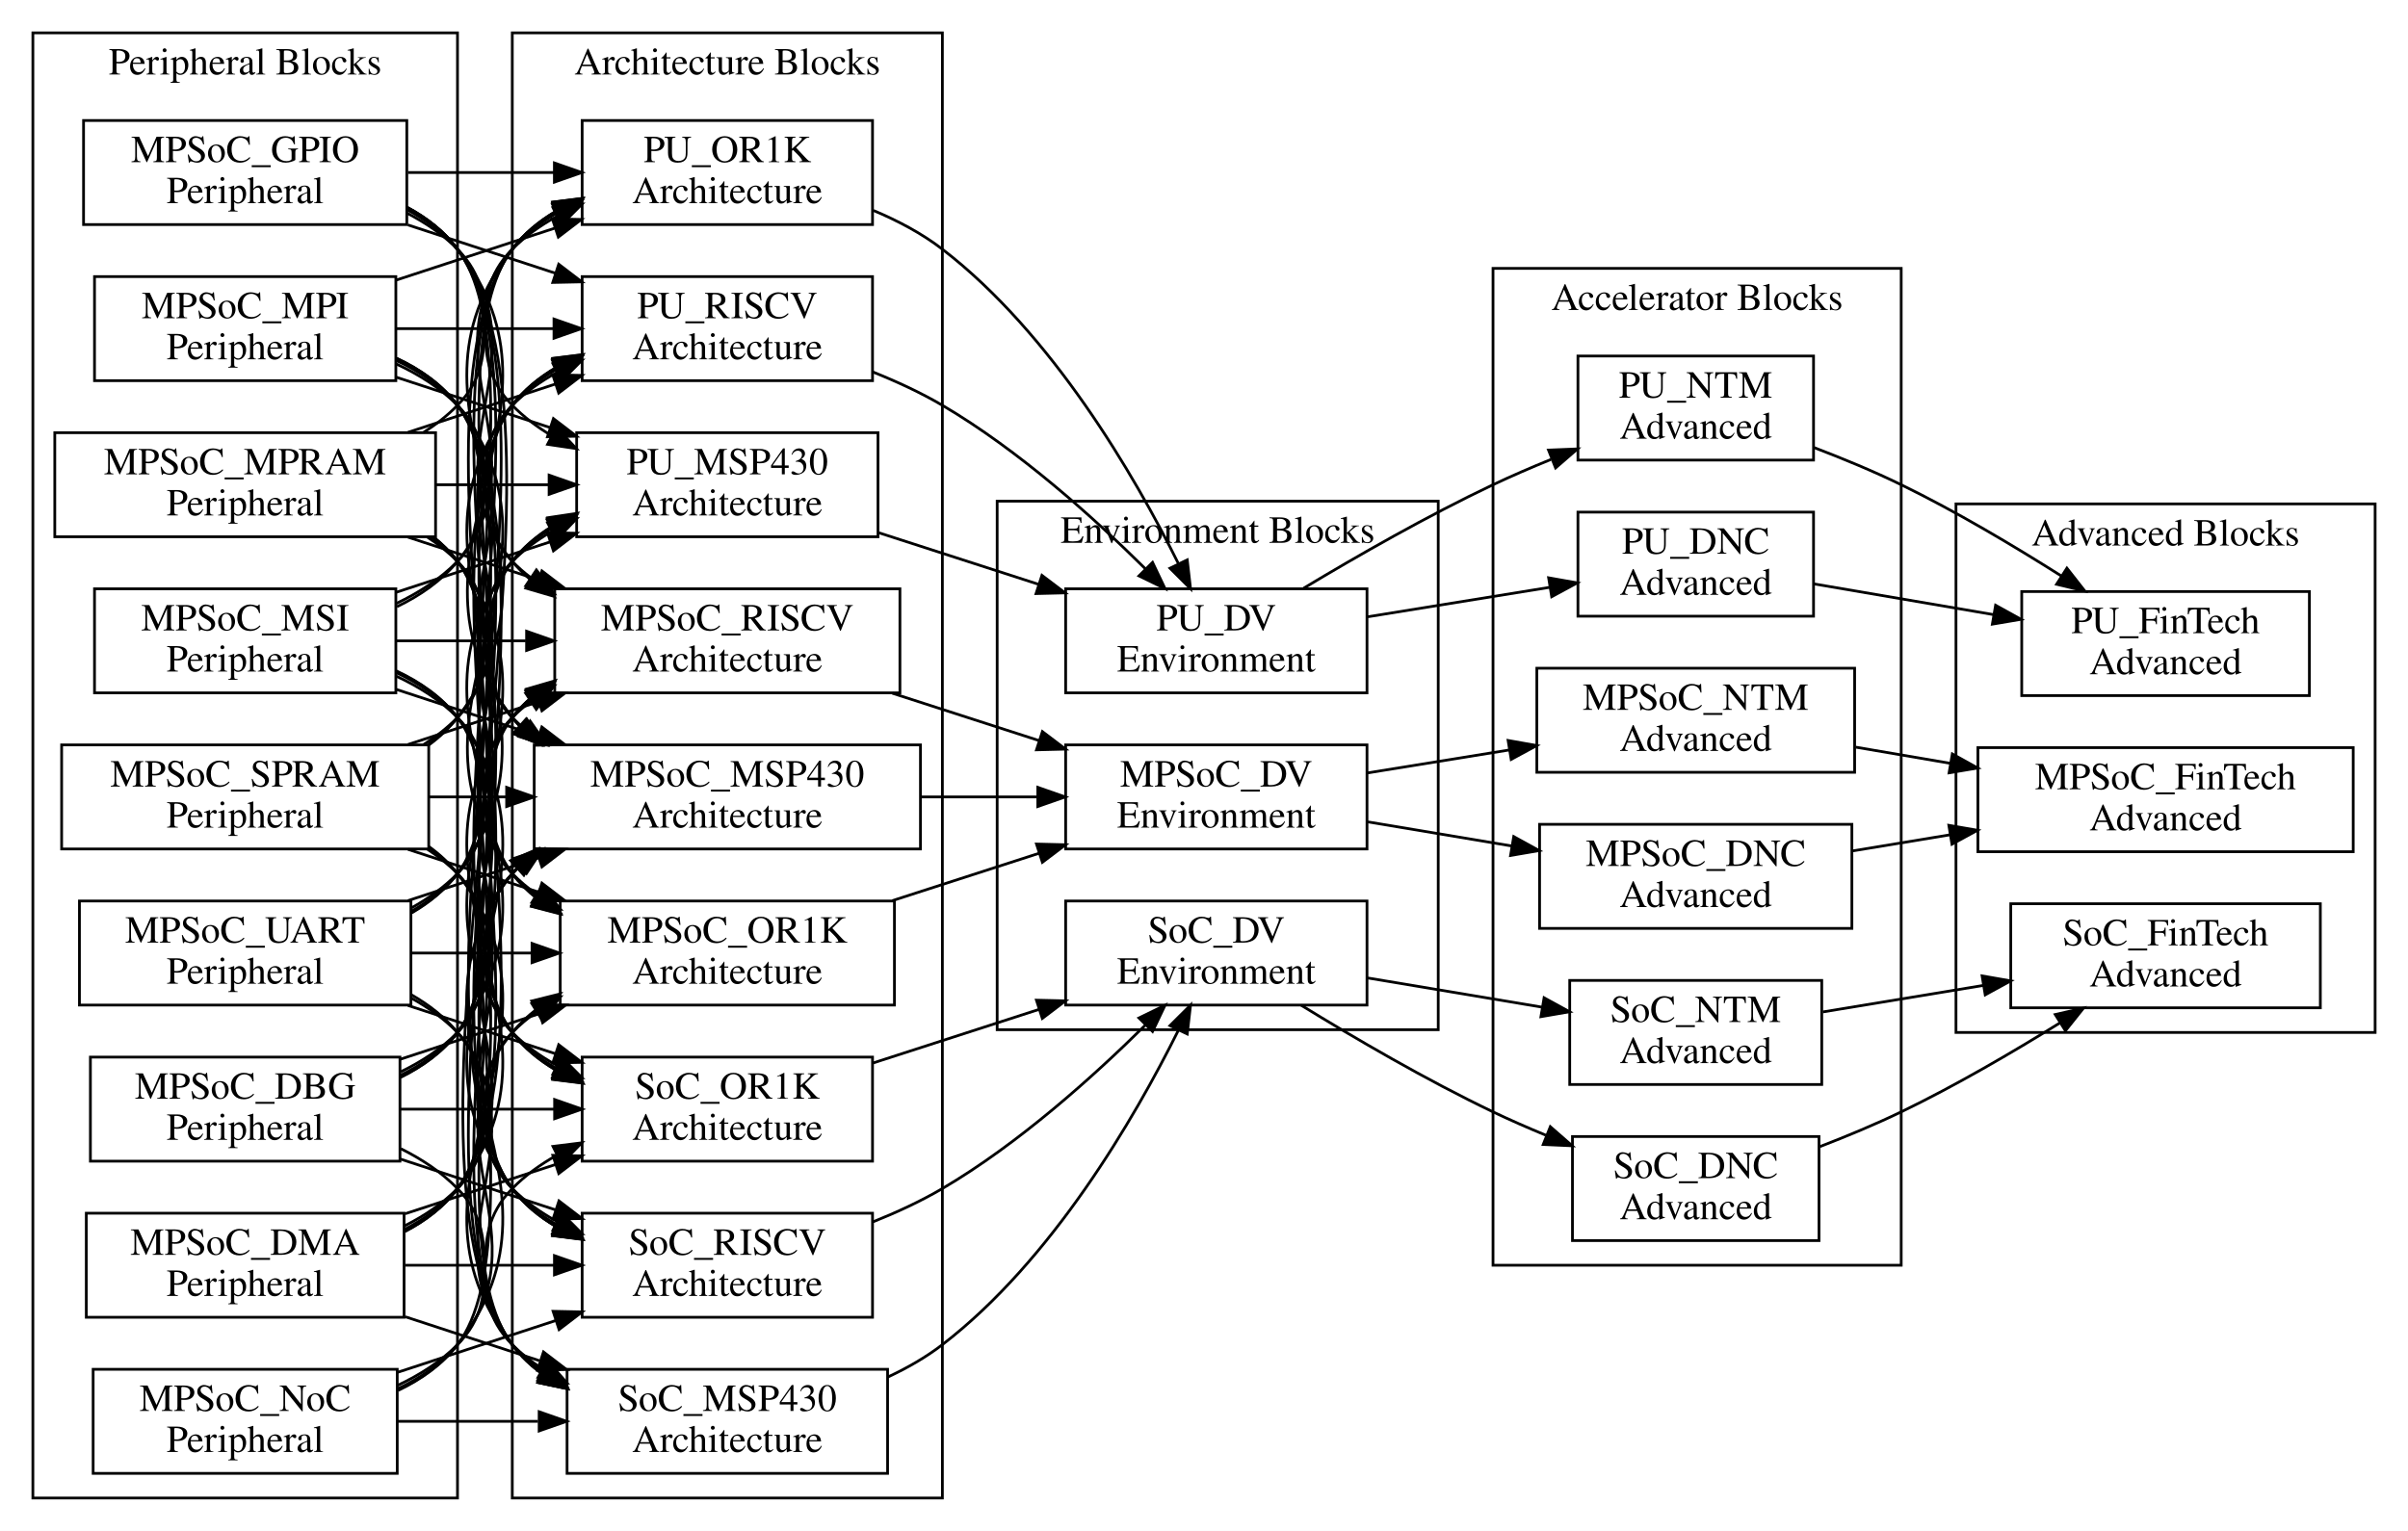
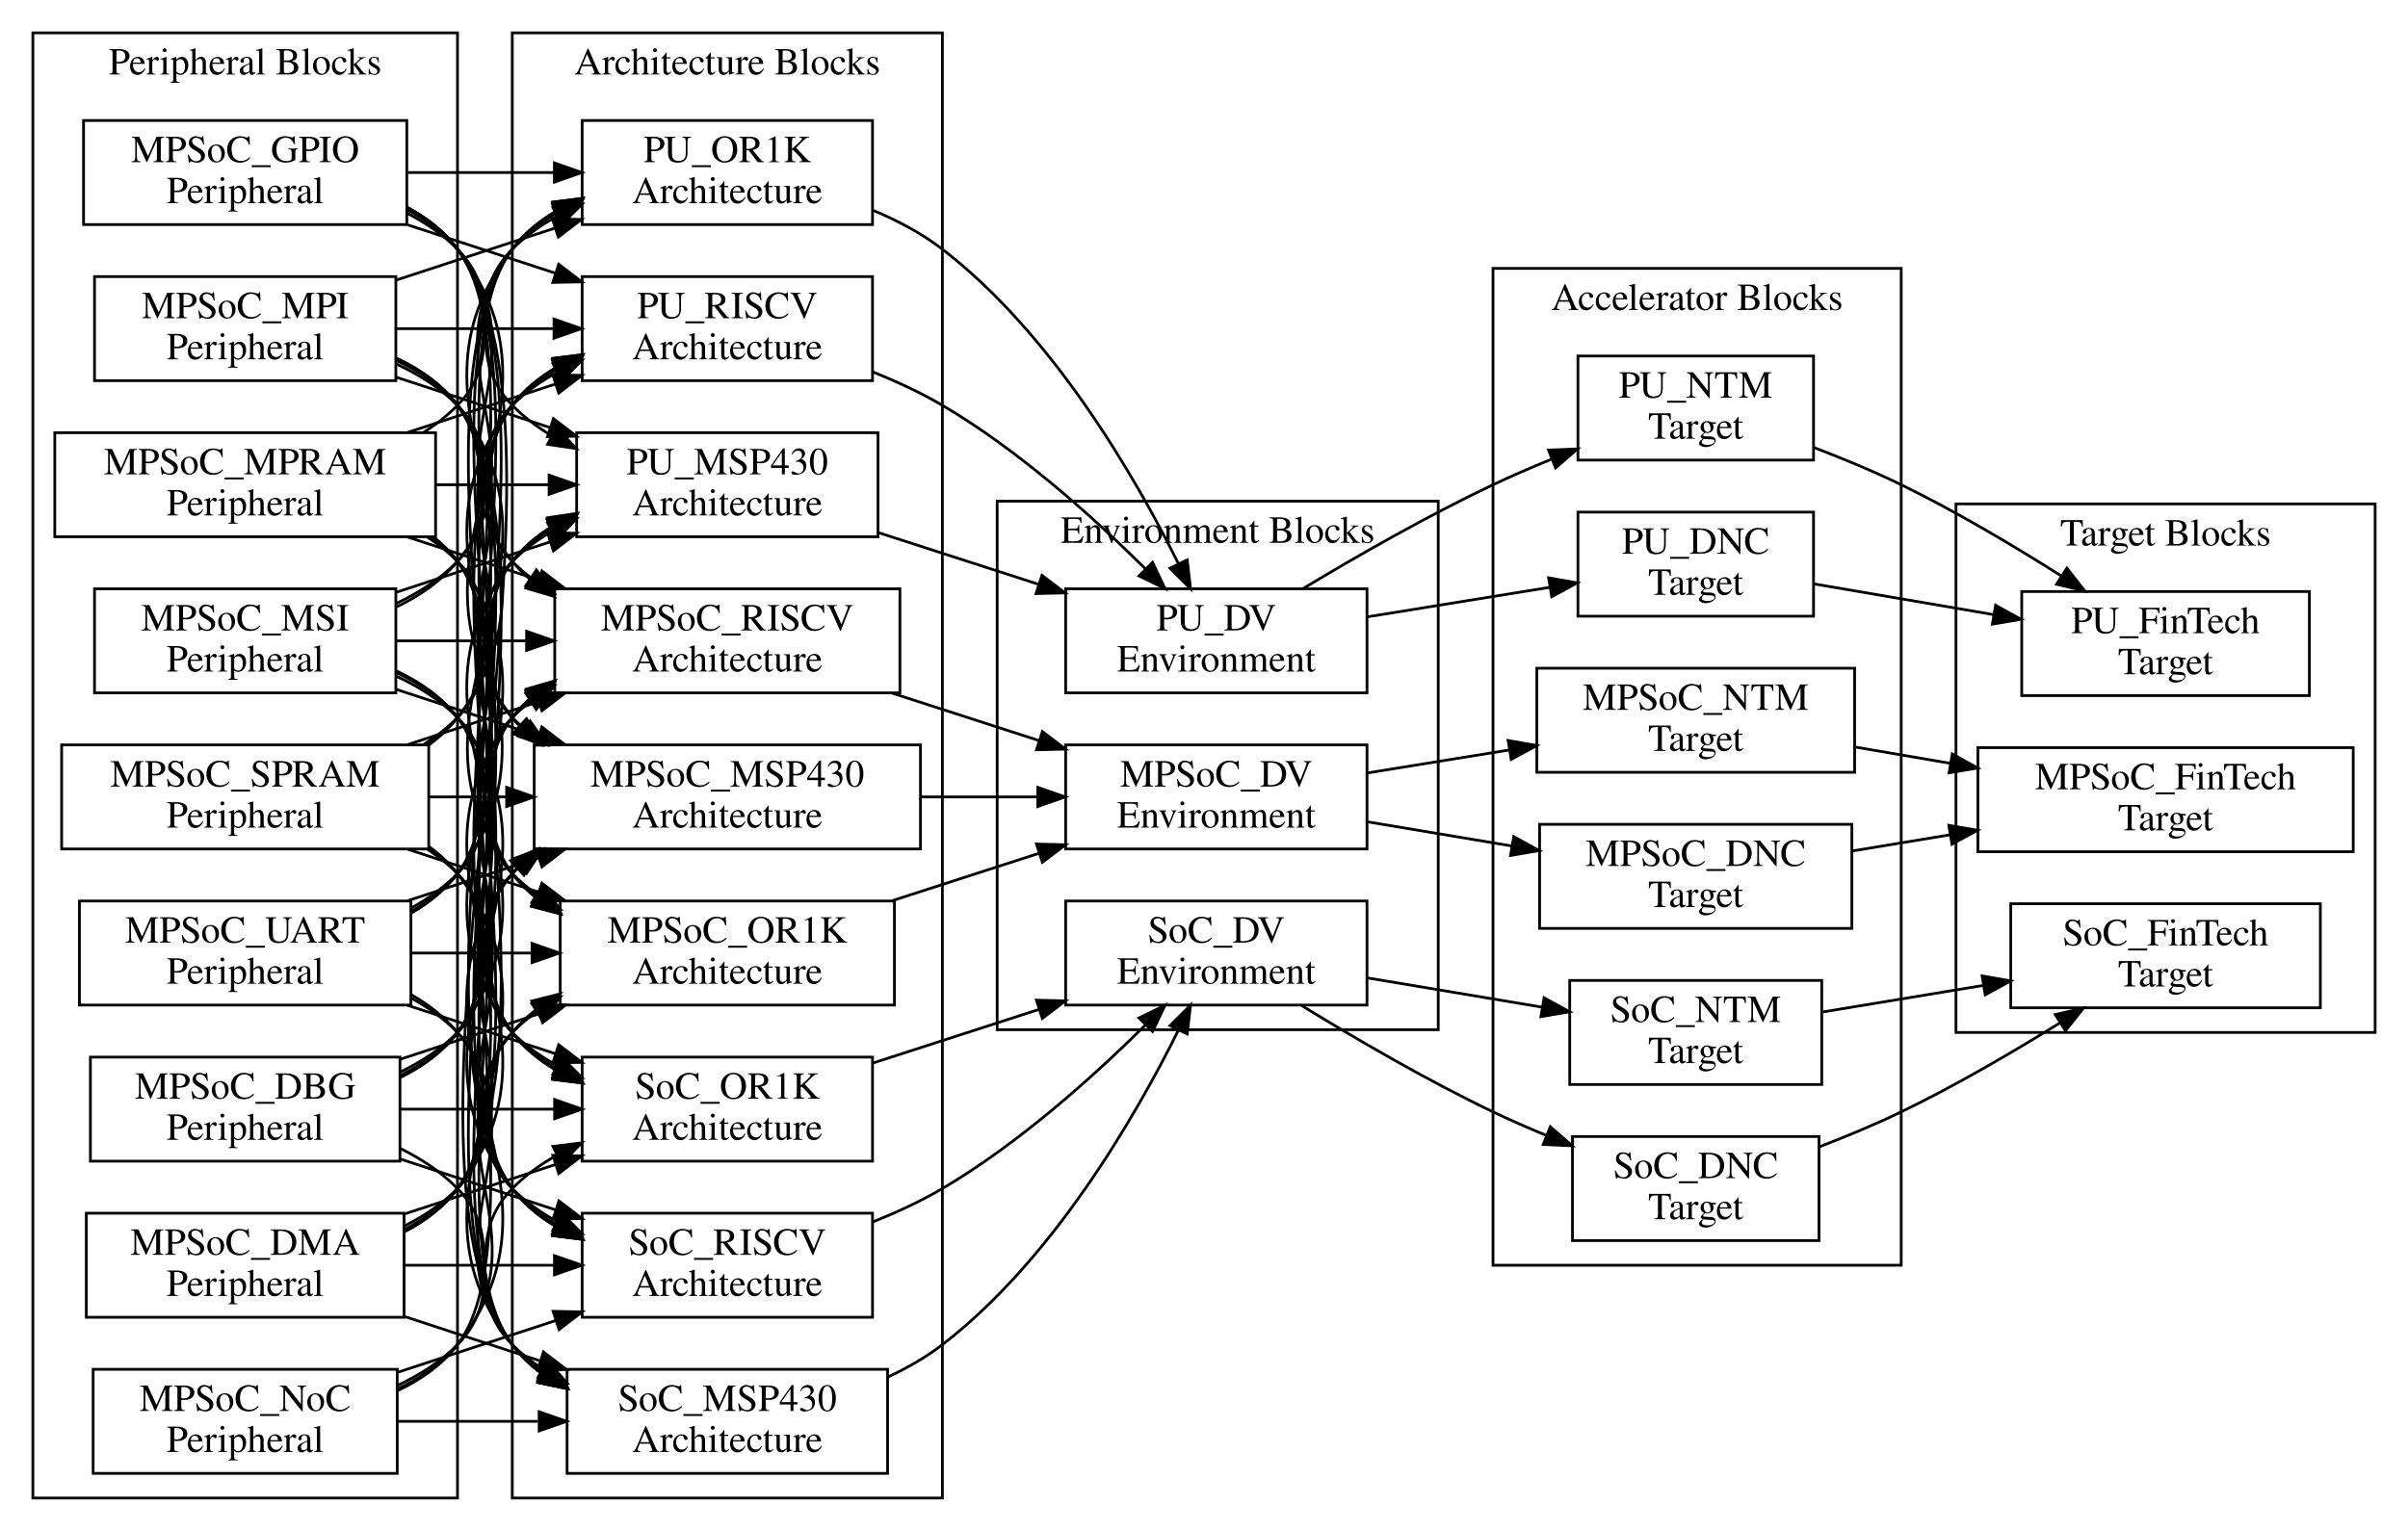
<svg xmlns="http://www.w3.org/2000/svg" width="879pt" height="559pt" viewBox="0.00 0.00 879.00 559.00">
  <g id="graph0" class="graph" transform="scale(1 1) rotate(0) translate(4 555)">
    <polygon fill="white" stroke="transparent" points="-4,4 -4,-555 875,-555 875,4 -4,4" />
    <g id="clust1" class="cluster">
      <polygon fill="none" stroke="black" points="8,-8 8,-543 163,-543 163,-8 8,-8" />
      <text text-anchor="middle" x="85.5" y="-527.8" font-family="Times,serif" font-size="14.00">Peripheral Blocks</text>
    </g>
    <g id="clust2" class="cluster">
      <polygon fill="none" stroke="black" points="183,-8 183,-543 340,-543 340,-8 183,-8" />
      <text text-anchor="middle" x="261.5" y="-527.8" font-family="Times,serif" font-size="14.00">Architecture Blocks</text>
    </g>
    <g id="clust3" class="cluster">
      <polygon fill="none" stroke="black" points="360,-179 360,-372 521,-372 521,-179 360,-179" />
      <text text-anchor="middle" x="440.5" y="-356.8" font-family="Times,serif" font-size="14.00">Environment Blocks</text>
    </g>
    <g id="clust4" class="cluster">
      <polygon fill="none" stroke="black" points="541,-93 541,-457 690,-457 690,-93 541,-93" />
      <text text-anchor="middle" x="615.5" y="-441.8" font-family="Times,serif" font-size="14.00">Accelerator Blocks</text>
    </g>
    <g id="clust5" class="cluster">
      <polygon fill="none" stroke="black" points="710,-178 710,-371 863,-371 863,-178 710,-178" />
-       <text text-anchor="middle" x="786.5" y="-355.8" font-family="Times,serif" font-size="14.00">Advanced Blocks</text>
+       <text text-anchor="middle" x="786.5" y="-355.8" font-family="Times,serif" font-size="14.00">Target Blocks</text>
    </g>
    <g id="node1" class="node">
      <polygon fill="none" stroke="black" points="29,-131 29,-169 142,-169 142,-131 29,-131" />
      <text text-anchor="middle" x="85.5" y="-153.8" font-family="Times,serif" font-size="14.00">MPSoC_DBG </text>
      <text text-anchor="middle" x="85.5" y="-138.8" font-family="Times,serif" font-size="14.00">Peripheral</text>
    </g>
    <g id="node10" class="node">
      <polygon fill="none" stroke="black" points="191,-245 191,-283 332,-283 332,-245 191,-245" />
      <text text-anchor="middle" x="261.5" y="-267.8" font-family="Times,serif" font-size="14.00">MPSoC_MSP430 </text>
      <text text-anchor="middle" x="261.5" y="-252.8" font-family="Times,serif" font-size="14.00">Architecture</text>
    </g>
    <g id="edge1" class="edge">
      <path fill="none" stroke="black" d="M142.3,-163.64C149.94,-167.35 157.16,-172.04 163,-178 182.1,-197.46 163.86,-216.58 183,-236 183.93,-236.95 184.9,-237.86 185.9,-238.74" />
      <polygon fill="black" stroke="black" points="183.99,-241.69 194.07,-244.93 188.21,-236.11 183.99,-241.69" />
    </g>
    <g id="node11" class="node">
      <polygon fill="none" stroke="black" points="200.5,-188 200.5,-226 322.5,-226 322.5,-188 200.5,-188" />
      <text text-anchor="middle" x="261.5" y="-210.8" font-family="Times,serif" font-size="14.00">MPSoC_OR1K </text>
      <text text-anchor="middle" x="261.5" y="-195.8" font-family="Times,serif" font-size="14.00">Architecture</text>
    </g>
    <g id="edge27" class="edge">
      <path fill="none" stroke="black" d="M142.03,-168.19C158.16,-173.48 175.96,-179.31 192.75,-184.81" />
      <polygon fill="black" stroke="black" points="191.91,-188.21 202.5,-188 194.08,-181.56 191.91,-188.21" />
    </g>
    <g id="node12" class="node">
      <polygon fill="none" stroke="black" points="198.5,-302 198.5,-340 324.5,-340 324.5,-302 198.5,-302" />
      <text text-anchor="middle" x="261.5" y="-324.8" font-family="Times,serif" font-size="14.00">MPSoC_RISCV </text>
      <text text-anchor="middle" x="261.5" y="-309.8" font-family="Times,serif" font-size="14.00">Architecture</text>
    </g>
    <g id="edge53" class="edge">
      <path fill="none" stroke="black" d="M142.03,-162.28C149.99,-166.16 157.38,-171.27 163,-178 196.26,-217.81 149.65,-253.26 183,-293 184.98,-295.36 187.18,-297.53 189.55,-299.51" />
      <polygon fill="black" stroke="black" points="187.96,-302.67 198.15,-305.56 191.99,-296.95 187.96,-302.67" />
    </g>
    <g id="node13" class="node">
      <polygon fill="none" stroke="black" points="203,-17 203,-55 320,-55 320,-17 203,-17" />
      <text text-anchor="middle" x="261.5" y="-39.8" font-family="Times,serif" font-size="14.00">SoC_MSP430 </text>
      <text text-anchor="middle" x="261.5" y="-24.8" font-family="Times,serif" font-size="14.00">Architecture</text>
    </g>
    <g id="edge10" class="edge">
      <path fill="none" stroke="black" d="M142.29,-135.57C149.93,-131.77 157.15,-127 163,-121 181.75,-101.78 164.1,-83.07 183,-64 186.26,-60.71 189.93,-57.8 193.87,-55.24" />
      <polygon fill="black" stroke="black" points="195.86,-58.13 202.83,-50.15 192.4,-52.04 195.86,-58.13" />
    </g>
    <g id="node14" class="node">
      <polygon fill="none" stroke="black" points="208.5,-131 208.5,-169 314.5,-169 314.5,-131 208.5,-131" />
      <text text-anchor="middle" x="261.5" y="-153.8" font-family="Times,serif" font-size="14.00">SoC_OR1K </text>
      <text text-anchor="middle" x="261.5" y="-138.8" font-family="Times,serif" font-size="14.00">Architecture</text>
    </g>
    <g id="edge36" class="edge">
      <path fill="none" stroke="black" d="M142.03,-150C159.99,-150 180.02,-150 198.42,-150" />
      <polygon fill="black" stroke="black" points="198.45,-153.5 208.45,-150 198.45,-146.5 198.45,-153.5" />
    </g>
    <g id="node15" class="node">
      <polygon fill="none" stroke="black" points="208.5,-74 208.5,-112 314.5,-112 314.5,-74 208.5,-74" />
      <text text-anchor="middle" x="261.5" y="-96.8" font-family="Times,serif" font-size="14.00">SoC_RISCV </text>
      <text text-anchor="middle" x="261.5" y="-81.8" font-family="Times,serif" font-size="14.00">Architecture</text>
    </g>
    <g id="edge62" class="edge">
      <path fill="none" stroke="black" d="M142.03,-131.81C160.16,-125.87 180.39,-119.24 198.93,-113.17" />
      <polygon fill="black" stroke="black" points="200.04,-116.49 208.45,-110.05 197.86,-109.84 200.04,-116.49" />
    </g>
    <g id="node16" class="node">
      <polygon fill="none" stroke="black" points="206.5,-359 206.5,-397 316.5,-397 316.5,-359 206.5,-359" />
      <text text-anchor="middle" x="261.5" y="-381.8" font-family="Times,serif" font-size="14.00">PU_MSP430 </text>
      <text text-anchor="middle" x="261.5" y="-366.8" font-family="Times,serif" font-size="14.00">Architecture</text>
    </g>
    <g id="edge19" class="edge">
      <path fill="none" stroke="black" d="M142.36,-162.01C150.28,-165.92 157.57,-171.12 163,-178 210.66,-238.43 135.21,-289.67 183,-350 186.96,-355 191.9,-359.11 197.35,-362.49" />
      <polygon fill="black" stroke="black" points="195.8,-365.63 206.27,-367.21 199.07,-359.44 195.8,-365.63" />
    </g>
    <g id="node17" class="node">
      <polygon fill="none" stroke="black" points="208.5,-473 208.5,-511 314.5,-511 314.5,-473 208.5,-473" />
      <text text-anchor="middle" x="261.5" y="-495.8" font-family="Times,serif" font-size="14.00">PU_OR1K </text>
      <text text-anchor="middle" x="261.5" y="-480.8" font-family="Times,serif" font-size="14.00">Architecture</text>
    </g>
    <g id="edge45" class="edge">
      <path fill="none" stroke="black" d="M142.25,-161.61C150.29,-165.57 157.64,-170.88 163,-178 201.3,-228.92 144.6,-413.16 183,-464 187.29,-469.68 192.83,-474.2 198.99,-477.81" />
      <polygon fill="black" stroke="black" points="197.85,-481.16 208.36,-482.47 200.96,-474.89 197.85,-481.16" />
    </g>
    <g id="node18" class="node">
      <polygon fill="none" stroke="black" points="208.5,-416 208.5,-454 314.5,-454 314.5,-416 208.5,-416" />
      <text text-anchor="middle" x="261.5" y="-438.8" font-family="Times,serif" font-size="14.00">PU_RISCV </text>
      <text text-anchor="middle" x="261.5" y="-423.8" font-family="Times,serif" font-size="14.00">Architecture</text>
    </g>
    <g id="edge71" class="edge">
      <path fill="none" stroke="black" d="M142.14,-161.69C150.2,-165.64 157.58,-170.93 163,-178 194.06,-218.56 151.86,-366.51 183,-407 187.34,-412.64 192.91,-417.14 199.08,-420.74" />
      <polygon fill="black" stroke="black" points="197.95,-424.09 208.47,-425.39 201.06,-417.82 197.95,-424.09" />
    </g>
    <g id="node2" class="node">
      <polygon fill="none" stroke="black" points="27.5,-74 27.5,-112 143.5,-112 143.5,-74 27.5,-74" />
      <text text-anchor="middle" x="85.5" y="-96.8" font-family="Times,serif" font-size="14.00">MPSoC_DMA </text>
      <text text-anchor="middle" x="85.5" y="-81.8" font-family="Times,serif" font-size="14.00">Peripheral</text>
    </g>
    <g id="edge2" class="edge">
      <path fill="none" stroke="black" d="M143.56,-106.04C150.94,-109.83 157.74,-114.71 163,-121 196.26,-160.81 149.65,-196.26 183,-236 183.6,-236.72 184.23,-237.42 184.87,-238.1" />
      <polygon fill="black" stroke="black" points="182.58,-240.75 192.39,-244.75 187.22,-235.51 182.58,-240.75" />
    </g>
    <g id="edge28" class="edge">
      <path fill="none" stroke="black" d="M143.82,-107.44C150.89,-111.01 157.54,-115.46 163,-121 181.86,-140.11 164.21,-158.82 183,-178 185.67,-180.73 188.62,-183.2 191.76,-185.44" />
      <polygon fill="black" stroke="black" points="190.14,-188.55 200.48,-190.85 193.83,-182.6 190.14,-188.55" />
    </g>
    <g id="edge54" class="edge">
      <path fill="none" stroke="black" d="M143.5,-105.58C150.98,-109.43 157.83,-114.45 163,-121 210.66,-181.43 135.21,-232.67 183,-293 185.09,-295.64 187.44,-298.02 190,-300.19" />
      <polygon fill="black" stroke="black" points="188.05,-303.09 198.23,-306.02 192.1,-297.38 188.05,-303.09" />
    </g>
    <g id="edge11" class="edge">
      <path fill="none" stroke="black" d="M143.96,-74.18C159.61,-69.05 176.72,-63.45 192.88,-58.15" />
      <polygon fill="black" stroke="black" points="194.39,-61.34 202.81,-54.9 192.21,-54.69 194.39,-61.34" />
    </g>
    <g id="edge37" class="edge">
      <path fill="none" stroke="black" d="M143.96,-111.82C161.5,-117.57 180.85,-123.91 198.67,-129.75" />
      <polygon fill="black" stroke="black" points="197.8,-133.14 208.39,-132.93 199.97,-126.49 197.8,-133.14" />
    </g>
    <g id="edge63" class="edge">
      <path fill="none" stroke="black" d="M143.96,-93C161.33,-93 180.5,-93 198.17,-93" />
      <polygon fill="black" stroke="black" points="198.39,-96.5 208.39,-93 198.39,-89.5 198.39,-96.5" />
    </g>
    <g id="edge20" class="edge">
      <path fill="none" stroke="black" d="M143.67,-105.45C151.13,-109.32 157.93,-114.38 163,-121 194.06,-161.56 151.86,-309.51 183,-350 186.95,-355.13 191.93,-359.33 197.44,-362.76" />
      <polygon fill="black" stroke="black" points="196.01,-365.96 206.49,-367.53 199.28,-359.77 196.01,-365.96" />
    </g>
    <g id="edge46" class="edge">
      <path fill="none" stroke="black" d="M143.84,-105.33C151.28,-109.2 158.02,-114.3 163,-121 208.54,-182.28 137.33,-402.81 183,-464 187.25,-469.7 192.78,-474.24 198.92,-477.86" />
      <polygon fill="black" stroke="black" points="197.77,-481.2 208.28,-482.53 200.9,-474.94 197.77,-481.2" />
    </g>
    <g id="edge72" class="edge">
      <path fill="none" stroke="black" d="M143.77,-105.38C151.22,-109.25 157.98,-114.33 163,-121 201.3,-171.92 144.6,-356.16 183,-407 187.29,-412.68 192.83,-417.2 198.99,-420.81" />
      <polygon fill="black" stroke="black" points="197.85,-424.16 208.36,-425.47 200.96,-417.89 197.85,-424.16" />
    </g>
    <g id="node3" class="node">
      <polygon fill="none" stroke="black" points="26.5,-473 26.5,-511 144.5,-511 144.5,-473 26.5,-473" />
      <text text-anchor="middle" x="85.5" y="-495.8" font-family="Times,serif" font-size="14.00">MPSoC_GPIO </text>
      <text text-anchor="middle" x="85.5" y="-480.8" font-family="Times,serif" font-size="14.00">Peripheral</text>
    </g>
    <g id="edge3" class="edge">
      <path fill="none" stroke="black" d="M144.63,-478.82C151.67,-475.05 158.09,-470.22 163,-464 210.41,-403.94 135.81,-353.23 183,-293 183.82,-291.95 184.69,-290.94 185.59,-289.96" />
      <polygon fill="black" stroke="black" points="188.06,-292.45 193.19,-283.18 183.4,-287.23 188.06,-292.45" />
    </g>
    <g id="edge29" class="edge">
      <path fill="none" stroke="black" d="M144.8,-478.95C151.81,-475.16 158.18,-470.29 163,-464 193.93,-423.62 152.21,-276.49 183,-236 185.59,-232.59 188.63,-229.58 191.98,-226.93" />
      <polygon fill="black" stroke="black" points="193.93,-229.83 200.28,-221.35 190.03,-224.02 193.93,-229.83" />
    </g>
    <g id="edge55" class="edge">
      <path fill="none" stroke="black" d="M144.69,-478.35C151.63,-474.66 158.01,-469.97 163,-464 196.01,-424.55 150.13,-389.57 183,-350 184.98,-347.62 187.18,-345.43 189.54,-343.42" />
      <polygon fill="black" stroke="black" points="192.04,-345.93 198.13,-337.27 187.96,-340.24 192.04,-345.93" />
    </g>
    <g id="edge12" class="edge">
      <path fill="none" stroke="black" d="M144.64,-479.31C151.77,-475.48 158.22,-470.49 163,-464 215.79,-392.35 130.06,-135.54 183,-64 186.11,-59.8 189.91,-56.22 194.15,-53.18" />
      <polygon fill="black" stroke="black" points="196.01,-56.14 202.75,-47.97 192.39,-50.16 196.01,-56.14" />
    </g>
    <g id="edge38" class="edge">
      <path fill="none" stroke="black" d="M144.53,-479.23C151.67,-475.4 158.15,-470.44 163,-464 201.3,-413.08 144.6,-228.84 183,-178 187.29,-172.32 192.83,-167.8 198.99,-164.19" />
      <polygon fill="black" stroke="black" points="200.96,-167.11 208.36,-159.53 197.85,-160.84 200.96,-167.11" />
    </g>
    <g id="edge64" class="edge">
      <path fill="none" stroke="black" d="M144.59,-479.28C151.73,-475.45 158.19,-470.47 163,-464 208.54,-402.72 137.33,-182.19 183,-121 187.25,-115.3 192.78,-110.76 198.92,-107.14" />
      <polygon fill="black" stroke="black" points="200.9,-110.06 208.28,-102.47 197.77,-103.8 200.9,-110.06" />
    </g>
    <g id="edge21" class="edge">
      <path fill="none" stroke="black" d="M144.59,-477.17C151.37,-473.66 157.74,-469.34 163,-464 181.86,-444.89 164.21,-426.18 183,-407 187.19,-402.73 192.06,-399.08 197.29,-395.96" />
      <polygon fill="black" stroke="black" points="199.13,-398.94 206.36,-391.2 195.88,-392.75 199.13,-398.94" />
    </g>
    <g id="edge47" class="edge">
      <path fill="none" stroke="black" d="M144.92,-492C162.09,-492 180.93,-492 198.32,-492" />
      <polygon fill="black" stroke="black" points="198.37,-495.5 208.37,-492 198.37,-488.5 198.37,-495.5" />
    </g>
    <g id="edge73" class="edge">
      <path fill="none" stroke="black" d="M144.92,-472.86C162.25,-467.19 181.28,-460.95 198.81,-455.21" />
      <polygon fill="black" stroke="black" points="199.95,-458.52 208.37,-452.08 197.78,-451.86 199.95,-458.52" />
    </g>
    <g id="node4" class="node">
      <polygon fill="none" stroke="black" points="30.5,-416 30.5,-454 140.5,-454 140.5,-416 30.5,-416" />
      <text text-anchor="middle" x="85.5" y="-438.8" font-family="Times,serif" font-size="14.00">MPSoC_MPI </text>
      <text text-anchor="middle" x="85.5" y="-423.8" font-family="Times,serif" font-size="14.00">Peripheral</text>
    </g>
    <g id="edge4" class="edge">
      <path fill="none" stroke="black" d="M140.86,-423.27C149.26,-419.33 157.1,-414.05 163,-407 196.01,-367.55 150.13,-332.57 183,-293 183.98,-291.83 185,-290.7 186.08,-289.62" />
      <polygon fill="black" stroke="black" points="188.39,-292.25 193.78,-283.13 183.88,-286.89 188.39,-292.25" />
    </g>
    <g id="edge30" class="edge">
      <path fill="none" stroke="black" d="M140.81,-423.73C149.33,-419.74 157.22,-414.33 163,-407 210.41,-346.94 135.81,-296.23 183,-236 185.64,-232.63 188.72,-229.65 192.09,-227.02" />
      <polygon fill="black" stroke="black" points="194.05,-229.92 200.45,-221.48 190.18,-224.09 194.05,-229.92" />
    </g>
    <g id="edge56" class="edge">
      <path fill="none" stroke="black" d="M140.71,-422.07C148.93,-418.26 156.74,-413.34 163,-407 181.86,-387.89 164.21,-369.18 183,-350 185.07,-347.88 187.32,-345.92 189.69,-344.1" />
      <polygon fill="black" stroke="black" points="191.8,-346.89 198.18,-338.43 187.92,-341.07 191.8,-346.89" />
    </g>
    <g id="edge13" class="edge">
      <path fill="none" stroke="black" d="M140.78,-424.19C149.41,-420.15 157.35,-414.61 163,-407 208.54,-345.72 137.33,-125.19 183,-64 186.13,-59.81 189.94,-56.24 194.19,-53.21" />
      <polygon fill="black" stroke="black" points="196.05,-56.17 202.8,-48.01 192.43,-50.18 196.05,-56.17" />
    </g>
    <g id="edge39" class="edge">
      <path fill="none" stroke="black" d="M140.6,-424.05C149.25,-420.03 157.24,-414.52 163,-407 194.06,-366.44 151.86,-218.49 183,-178 187.34,-172.36 192.91,-167.86 199.08,-164.26" />
      <polygon fill="black" stroke="black" points="201.06,-167.18 208.47,-159.61 197.95,-160.91 201.06,-167.18" />
    </g>
    <g id="edge65" class="edge">
      <path fill="none" stroke="black" d="M140.71,-424.13C149.35,-420.1 157.3,-414.57 163,-407 201.3,-356.08 144.6,-171.84 183,-121 187.29,-115.32 192.83,-110.8 198.99,-107.19" />
      <polygon fill="black" stroke="black" points="200.96,-110.11 208.36,-102.53 197.85,-103.84 200.96,-110.11" />
    </g>
    <g id="edge22" class="edge">
      <path fill="none" stroke="black" d="M140.6,-417.28C158.44,-411.43 178.45,-404.88 196.93,-398.83" />
      <polygon fill="black" stroke="black" points="198.02,-402.15 206.43,-395.71 195.84,-395.5 198.02,-402.15" />
    </g>
    <g id="edge48" class="edge">
      <path fill="none" stroke="black" d="M140.6,-452.72C158.95,-458.73 179.59,-465.5 198.51,-471.69" />
      <polygon fill="black" stroke="black" points="197.63,-475.09 208.22,-474.87 199.81,-468.43 197.63,-475.09" />
    </g>
    <g id="edge74" class="edge">
      <path fill="none" stroke="black" d="M140.6,-435C158.78,-435 179.21,-435 197.99,-435" />
      <polygon fill="black" stroke="black" points="198.22,-438.5 208.22,-435 198.22,-431.5 198.22,-438.5" />
    </g>
    <g id="node5" class="node">
      <polygon fill="none" stroke="black" points="16,-359 16,-397 155,-397 155,-359 16,-359" />
      <text text-anchor="middle" x="85.5" y="-381.8" font-family="Times,serif" font-size="14.00">MPSoC_MPRAM </text>
      <text text-anchor="middle" x="85.5" y="-366.8" font-family="Times,serif" font-size="14.00">Peripheral</text>
    </g>
    <g id="edge5" class="edge">
      <path fill="none" stroke="black" d="M152.05,-358.84C156.02,-356.25 159.72,-353.32 163,-350 181.86,-330.89 164.21,-312.18 183,-293 184.39,-291.58 185.87,-290.22 187.4,-288.93" />
      <polygon fill="black" stroke="black" points="189.51,-291.72 195.56,-283.02 185.4,-286.06 189.51,-291.72" />
    </g>
    <g id="edge31" class="edge">
      <path fill="none" stroke="black" d="M153.39,-358.92C156.93,-356.32 160.19,-353.36 163,-350 196.01,-310.55 150.13,-275.57 183,-236 185.61,-232.86 188.6,-230.06 191.84,-227.56" />
      <polygon fill="black" stroke="black" points="193.95,-230.36 200.39,-221.95 190.11,-224.51 193.95,-230.36" />
    </g>
    <g id="edge57" class="edge">
      <path fill="none" stroke="black" d="M144.92,-358.86C160.21,-353.85 176.83,-348.41 192.56,-343.25" />
      <polygon fill="black" stroke="black" points="193.82,-346.53 202.23,-340.09 191.64,-339.88 193.82,-346.53" />
    </g>
    <g id="edge14" class="edge">
      <path fill="none" stroke="black" d="M154.13,-358.99C157.45,-356.37 160.45,-353.39 163,-350 201.3,-299.08 144.6,-114.84 183,-64 186.15,-59.83 189.99,-56.27 194.24,-53.25" />
      <polygon fill="black" stroke="black" points="196.11,-56.21 202.87,-48.06 192.5,-50.21 196.11,-56.21" />
    </g>
    <g id="edge40" class="edge">
      <path fill="none" stroke="black" d="M153.95,-358.85C157.31,-356.27 160.37,-353.33 163,-350 210.66,-289.57 135.21,-238.33 183,-178 187.36,-172.5 192.89,-168.08 198.99,-164.53" />
      <polygon fill="black" stroke="black" points="200.86,-167.51 208.25,-159.92 197.74,-161.24 200.86,-167.51" />
    </g>
    <g id="edge66" class="edge">
      <path fill="none" stroke="black" d="M154.06,-358.94C157.39,-356.33 160.42,-353.37 163,-350 194.06,-309.44 151.86,-161.49 183,-121 187.34,-115.36 192.91,-110.86 199.08,-107.26" />
      <polygon fill="black" stroke="black" points="201.06,-110.18 208.47,-102.61 197.95,-103.91 201.06,-110.18" />
    </g>
    <g id="edge23" class="edge">
      <path fill="none" stroke="black" d="M155.27,-378C168.82,-378 182.99,-378 196.38,-378" />
      <polygon fill="black" stroke="black" points="196.44,-381.5 206.44,-378 196.44,-374.5 196.44,-381.5" />
    </g>
    <g id="edge49" class="edge">
      <path fill="none" stroke="black" d="M150.61,-397.1C155.12,-399.96 159.33,-403.24 163,-407 181.75,-426.22 164.1,-444.93 183,-464 187.74,-468.78 193.35,-472.75 199.35,-476.04" />
      <polygon fill="black" stroke="black" points="197.85,-479.2 208.38,-480.4 200.9,-472.9 197.85,-479.2" />
    </g>
    <g id="edge75" class="edge">
      <path fill="none" stroke="black" d="M144.92,-397.14C162.25,-402.81 181.28,-409.05 198.81,-414.79" />
      <polygon fill="black" stroke="black" points="197.78,-418.14 208.37,-417.92 199.95,-411.48 197.78,-418.14" />
    </g>
    <g id="node6" class="node">
      <polygon fill="none" stroke="black" points="30.5,-302 30.5,-340 140.5,-340 140.5,-302 30.5,-302" />
      <text text-anchor="middle" x="85.5" y="-324.8" font-family="Times,serif" font-size="14.00">MPSoC_MSI </text>
      <text text-anchor="middle" x="85.5" y="-309.8" font-family="Times,serif" font-size="14.00">Peripheral</text>
    </g>
    <g id="edge6" class="edge">
      <path fill="none" stroke="black" d="M140.6,-303.28C156.95,-297.92 175.11,-291.97 192.25,-286.36" />
      <polygon fill="black" stroke="black" points="193.79,-289.54 202.21,-283.1 191.61,-282.88 193.79,-289.54" />
    </g>
    <g id="edge32" class="edge">
      <path fill="none" stroke="black" d="M140.71,-308.07C148.93,-304.26 156.74,-299.34 163,-293 181.86,-273.89 164.21,-255.18 183,-236 185.67,-233.27 188.62,-230.8 191.76,-228.56" />
      <polygon fill="black" stroke="black" points="193.83,-231.4 200.48,-223.15 190.14,-225.45 193.83,-231.4" />
    </g>
    <g id="edge58" class="edge">
      <path fill="none" stroke="black" d="M140.6,-321C155.58,-321 172.08,-321 187.92,-321" />
      <polygon fill="black" stroke="black" points="188.22,-324.5 198.22,-321 188.22,-317.5 188.22,-324.5" />
    </g>
    <g id="edge15" class="edge">
      <path fill="none" stroke="black" d="M140.6,-310.05C149.25,-306.03 157.24,-300.52 163,-293 194.06,-252.44 151.86,-104.49 183,-64 186.19,-59.85 190.05,-56.32 194.32,-53.31" />
      <polygon fill="black" stroke="black" points="196.19,-56.27 202.98,-48.14 192.6,-50.26 196.19,-56.27" />
    </g>
    <g id="edge41" class="edge">
      <path fill="none" stroke="black" d="M140.87,-309.28C149.27,-305.33 157.11,-300.05 163,-293 196.26,-253.19 149.65,-217.74 183,-178 187.45,-172.7 192.98,-168.4 199.03,-164.92" />
      <polygon fill="black" stroke="black" points="200.8,-167.95 208.2,-160.37 197.69,-161.68 200.8,-167.95" />
    </g>
    <g id="edge67" class="edge">
      <path fill="none" stroke="black" d="M140.81,-309.73C149.33,-305.74 157.22,-300.33 163,-293 210.66,-232.57 135.21,-181.33 183,-121 187.36,-115.5 192.89,-111.08 198.99,-107.53" />
      <polygon fill="black" stroke="black" points="200.86,-110.51 208.25,-102.92 197.74,-104.24 200.86,-110.51" />
    </g>
    <g id="edge24" class="edge">
      <path fill="none" stroke="black" d="M140.6,-338.72C158.44,-344.57 178.45,-351.12 196.93,-357.17" />
      <polygon fill="black" stroke="black" points="195.84,-360.5 206.43,-360.29 198.02,-353.85 195.84,-360.5" />
    </g>
    <g id="edge50" class="edge">
      <path fill="none" stroke="black" d="M140.88,-333.46C149.29,-337.51 157.12,-342.89 163,-350 195.79,-389.64 149.91,-424.62 183,-464 187.45,-469.3 192.99,-473.59 199.04,-477.08" />
      <polygon fill="black" stroke="black" points="197.7,-480.32 208.21,-481.62 200.81,-474.04 197.7,-480.32" />
    </g>
    <g id="edge76" class="edge">
      <path fill="none" stroke="black" d="M140.73,-334.67C148.95,-338.59 156.75,-343.59 163,-350 181.75,-369.22 164.1,-387.93 183,-407 187.74,-411.78 193.35,-415.75 199.35,-419.04" />
      <polygon fill="black" stroke="black" points="197.85,-422.2 208.38,-423.4 200.9,-415.9 197.85,-422.2" />
    </g>
    <g id="node7" class="node">
      <polygon fill="none" stroke="black" points="30,-17 30,-55 141,-55 141,-17 30,-17" />
      <text text-anchor="middle" x="85.5" y="-39.8" font-family="Times,serif" font-size="14.00">MPSoC_NoC </text>
      <text text-anchor="middle" x="85.5" y="-24.8" font-family="Times,serif" font-size="14.00">Peripheral</text>
    </g>
    <g id="edge7" class="edge">
      <path fill="none" stroke="black" d="M141.2,-47.45C149.57,-51.42 157.31,-56.78 163,-64 210.66,-124.43 135.21,-175.67 183,-236 183.58,-236.74 184.19,-237.45 184.81,-238.15" />
      <polygon fill="black" stroke="black" points="182.45,-240.73 192.17,-244.93 187.19,-235.58 182.45,-240.73" />
    </g>
    <g id="edge33" class="edge">
      <path fill="none" stroke="black" d="M141.24,-47.91C149.51,-51.84 157.19,-57.06 163,-64 196.01,-103.45 150.13,-138.43 183,-178 185.61,-181.14 188.6,-183.94 191.84,-186.44" />
      <polygon fill="black" stroke="black" points="190.11,-189.49 200.39,-192.05 193.95,-183.64 190.11,-189.49" />
    </g>
    <g id="edge59" class="edge">
      <path fill="none" stroke="black" d="M141.38,-47.31C149.73,-51.3 157.41,-56.7 163,-64 194.06,-104.56 151.86,-252.51 183,-293 185.09,-295.72 187.48,-298.18 190.07,-300.4" />
      <polygon fill="black" stroke="black" points="188.27,-303.41 198.44,-306.36 192.33,-297.71 188.27,-303.41" />
    </g>
    <g id="edge16" class="edge">
      <path fill="none" stroke="black" d="M141.08,-36C157.34,-36 175.36,-36 192.37,-36" />
      <polygon fill="black" stroke="black" points="192.81,-39.5 202.81,-36 192.81,-32.5 192.81,-39.5" />
    </g>
    <g id="edge42" class="edge">
      <path fill="none" stroke="black" d="M141.1,-49.11C149.18,-52.9 156.84,-57.76 163,-64 181.86,-83.11 164.21,-101.82 183,-121 187.73,-125.83 193.33,-129.86 199.34,-133.22" />
      <polygon fill="black" stroke="black" points="197.85,-136.39 208.36,-137.7 200.95,-130.12 197.85,-136.39" />
    </g>
    <g id="edge68" class="edge">
      <path fill="none" stroke="black" d="M141.08,-53.88C159.41,-59.88 179.98,-66.62 198.82,-72.79" />
      <polygon fill="black" stroke="black" points="197.9,-76.18 208.49,-75.96 200.08,-69.52 197.9,-76.18" />
    </g>
    <g id="node8" class="node">
      <polygon fill="none" stroke="black" points="18.5,-245 18.5,-283 152.5,-283 152.5,-245 18.5,-245" />
      <text text-anchor="middle" x="85.5" y="-267.8" font-family="Times,serif" font-size="14.00">MPSoC_SPRAM </text>
      <text text-anchor="middle" x="85.5" y="-252.8" font-family="Times,serif" font-size="14.00">Peripheral</text>
    </g>
    <g id="edge8" class="edge">
      <path fill="none" stroke="black" d="M152.78,-264C161.95,-264 171.44,-264 180.82,-264" />
      <polygon fill="black" stroke="black" points="180.94,-267.5 190.94,-264 180.94,-260.5 180.94,-267.5" />
    </g>
    <g id="edge34" class="edge">
      <path fill="none" stroke="black" d="M144.92,-244.86C160.21,-239.85 176.83,-234.41 192.56,-229.25" />
      <polygon fill="black" stroke="black" points="193.82,-232.53 202.23,-226.09 191.64,-225.88 193.82,-232.53" />
    </g>
    <g id="edge60" class="edge">
      <path fill="none" stroke="black" d="M144.92,-283.14C160.21,-288.15 176.83,-293.59 192.56,-298.75" />
      <polygon fill="black" stroke="black" points="191.64,-302.12 202.23,-301.91 193.82,-295.47 191.64,-302.12" />
    </g>
    <g id="edge17" class="edge">
      <path fill="none" stroke="black" d="M152.59,-245.87C156.49,-243.04 160.02,-239.78 163,-236 210.66,-175.57 135.21,-124.33 183,-64 186.11,-60.07 189.82,-56.69 193.91,-53.79" />
      <polygon fill="black" stroke="black" points="196,-56.62 202.76,-48.47 192.39,-50.62 196,-56.62" />
    </g>
    <g id="edge43" class="edge">
      <path fill="none" stroke="black" d="M152.07,-244.86C156.03,-242.27 159.73,-239.33 163,-236 182.1,-216.54 163.86,-197.42 183,-178 187.72,-173.21 193.33,-169.23 199.33,-165.93" />
      <polygon fill="black" stroke="black" points="200.87,-169.07 208.35,-161.57 197.82,-162.77 200.87,-169.07" />
    </g>
    <g id="edge69" class="edge">
      <path fill="none" stroke="black" d="M152.7,-245.43C156.52,-242.7 160.01,-239.58 163,-236 196.26,-196.19 149.65,-160.74 183,-121 187.45,-115.7 192.98,-111.4 199.03,-107.92" />
      <polygon fill="black" stroke="black" points="200.8,-110.95 208.2,-103.37 197.69,-104.68 200.8,-110.95" />
    </g>
    <g id="edge25" class="edge">
      <path fill="none" stroke="black" d="M150.61,-283.1C155.12,-285.96 159.33,-289.24 163,-293 181.75,-312.22 164.1,-330.93 183,-350 187.19,-354.23 192.07,-357.83 197.3,-360.88" />
      <polygon fill="black" stroke="black" points="195.89,-364.09 206.38,-365.53 199.08,-357.86 195.89,-364.09" />
    </g>
    <g id="edge51" class="edge">
      <path fill="none" stroke="black" d="M152.61,-283.01C156.5,-285.88 160.03,-289.19 163,-293 210.06,-353.33 135.47,-404.04 183,-464 187.36,-469.5 192.89,-473.92 198.99,-477.47" />
      <polygon fill="black" stroke="black" points="197.74,-480.76 208.26,-482.08 200.86,-474.49 197.74,-480.76" />
    </g>
    <g id="edge77" class="edge">
      <path fill="none" stroke="black" d="M152.37,-283.21C156.31,-286.03 159.92,-289.28 163,-293 195.79,-332.64 149.91,-367.62 183,-407 187.45,-412.3 192.99,-416.59 199.04,-420.08" />
      <polygon fill="black" stroke="black" points="197.7,-423.32 208.21,-424.62 200.81,-417.04 197.7,-423.32" />
    </g>
    <g id="node9" class="node">
      <polygon fill="none" stroke="black" points="25,-188 25,-226 146,-226 146,-188 25,-188" />
      <text text-anchor="middle" x="85.5" y="-210.8" font-family="Times,serif" font-size="14.00">MPSoC_UART </text>
      <text text-anchor="middle" x="85.5" y="-195.8" font-family="Times,serif" font-size="14.00">Peripheral</text>
    </g>
    <g id="edge9" class="edge">
      <path fill="none" stroke="black" d="M144.92,-226.14C160.21,-231.15 176.83,-236.59 192.56,-241.75" />
      <polygon fill="black" stroke="black" points="191.64,-245.12 202.23,-244.91 193.82,-238.47 191.64,-245.12" />
    </g>
    <g id="edge35" class="edge">
      <path fill="none" stroke="black" d="M146.38,-207C160.38,-207 175.43,-207 189.85,-207" />
      <polygon fill="black" stroke="black" points="190.21,-210.5 200.21,-207 190.21,-203.5 190.21,-210.5" />
    </g>
    <g id="edge61" class="edge">
      <path fill="none" stroke="black" d="M146.13,-223.45C152.34,-226.88 158.14,-231.02 163,-236 181.75,-255.22 164.1,-273.93 183,-293 185.08,-295.1 187.32,-297.04 189.69,-298.83" />
      <polygon fill="black" stroke="black" points="187.91,-301.85 198.2,-304.4 191.75,-295.99 187.91,-301.85" />
    </g>
    <g id="edge18" class="edge">
      <path fill="none" stroke="black" d="M146.22,-191.73C152.57,-188.09 158.38,-183.58 163,-178 195.79,-138.36 149.91,-103.38 183,-64 186.17,-60.23 189.89,-56.96 193.95,-54.14" />
      <polygon fill="black" stroke="black" points="195.9,-57.05 202.71,-48.94 192.33,-51.04 195.9,-57.05" />
    </g>
    <g id="edge44" class="edge">
      <path fill="none" stroke="black" d="M144.92,-187.86C162.25,-182.19 181.28,-175.95 198.81,-170.21" />
      <polygon fill="black" stroke="black" points="199.95,-173.52 208.37,-167.08 197.78,-166.86 199.95,-173.52" />
    </g>
    <g id="edge70" class="edge">
      <path fill="none" stroke="black" d="M146.13,-190.55C152.34,-187.12 158.14,-182.98 163,-178 181.75,-158.78 164.1,-140.07 183,-121 187.74,-116.22 193.35,-112.25 199.35,-108.96" />
      <polygon fill="black" stroke="black" points="200.9,-112.1 208.38,-104.6 197.85,-105.8 200.9,-112.1" />
    </g>
    <g id="edge26" class="edge">
      <path fill="none" stroke="black" d="M146.22,-222.27C152.57,-225.91 158.38,-230.42 163,-236 195.79,-275.64 149.91,-310.62 183,-350 186.95,-354.7 191.75,-358.61 197.02,-361.87" />
      <polygon fill="black" stroke="black" points="195.76,-365.16 206.23,-366.75 199.03,-358.97 195.76,-365.16" />
    </g>
    <g id="edge52" class="edge">
      <path fill="none" stroke="black" d="M146.32,-221.68C152.74,-225.42 158.54,-230.11 163,-236 193.7,-276.55 151.99,-423.69 183,-464 187.34,-469.64 192.91,-474.14 199.08,-477.74" />
      <polygon fill="black" stroke="black" points="197.96,-481.09 208.47,-482.39 201.06,-474.81 197.96,-481.09" />
    </g>
    <g id="edge78" class="edge">
      <path fill="none" stroke="black" d="M146.16,-221.8C152.6,-225.52 158.46,-230.18 163,-236 210.06,-296.33 135.47,-347.04 183,-407 187.36,-412.5 192.89,-416.92 198.99,-420.47" />
      <polygon fill="black" stroke="black" points="197.74,-423.76 208.26,-425.08 200.86,-417.49 197.74,-423.76" />
    </g>
    <g id="node19" class="node">
      <polygon fill="none" stroke="black" points="385,-245 385,-283 495,-283 495,-245 385,-245" />
      <text text-anchor="middle" x="440" y="-267.8" font-family="Times,serif" font-size="14.00">MPSoC_DV </text>
      <text text-anchor="middle" x="440" y="-252.8" font-family="Times,serif" font-size="14.00">Environment</text>
    </g>
    <g id="edge85" class="edge">
      <path fill="none" stroke="black" d="M332,-264C345.99,-264 360.64,-264 374.46,-264" />
      <polygon fill="black" stroke="black" points="374.83,-267.5 384.83,-264 374.83,-260.5 374.83,-267.5" />
    </g>
    <g id="edge86" class="edge">
      <path fill="none" stroke="black" d="M321.76,-226.14C339,-231.71 357.9,-237.81 375.39,-243.46" />
      <polygon fill="black" stroke="black" points="374.35,-246.8 384.95,-246.54 376.51,-240.14 374.35,-246.8" />
    </g>
    <g id="edge87" class="edge">
      <path fill="none" stroke="black" d="M321.76,-301.86C339,-296.29 357.9,-290.19 375.39,-284.54" />
      <polygon fill="black" stroke="black" points="376.51,-287.86 384.95,-281.46 374.35,-281.2 376.51,-287.86" />
    </g>
    <g id="node20" class="node">
      <polygon fill="none" stroke="black" points="385,-188 385,-226 495,-226 495,-188 385,-188" />
      <text text-anchor="middle" x="440" y="-210.8" font-family="Times,serif" font-size="14.00">SoC_DV </text>
      <text text-anchor="middle" x="440" y="-195.8" font-family="Times,serif" font-size="14.00">Environment</text>
    </g>
    <g id="edge82" class="edge">
      <path fill="none" stroke="black" d="M320.08,-52.17C327.15,-55.47 333.99,-59.38 340,-64 380.12,-94.88 410.15,-146.64 426.1,-178.7" />
      <polygon fill="black" stroke="black" points="423.08,-180.49 430.59,-187.97 429.38,-177.44 423.08,-180.49" />
    </g>
    <g id="edge83" class="edge">
      <path fill="none" stroke="black" d="M314.5,-166.79C333.55,-172.95 355.33,-179.98 375.29,-186.42" />
      <polygon fill="black" stroke="black" points="374.33,-189.79 384.92,-189.54 376.48,-183.13 374.33,-189.79" />
    </g>
    <g id="edge84" class="edge">
      <path fill="none" stroke="black" d="M314.57,-108.8C323.31,-112.3 332.1,-116.36 340,-121 367.9,-137.39 395.34,-162.09 414.23,-180.82" />
      <polygon fill="black" stroke="black" points="411.75,-183.29 421.28,-187.93 416.72,-178.36 411.75,-183.29" />
    </g>
    <g id="node21" class="node">
      <polygon fill="none" stroke="black" points="385,-302 385,-340 495,-340 495,-302 385,-302" />
      <text text-anchor="middle" x="440" y="-324.8" font-family="Times,serif" font-size="14.00">PU_DV </text>
      <text text-anchor="middle" x="440" y="-309.8" font-family="Times,serif" font-size="14.00">Environment</text>
    </g>
    <g id="edge79" class="edge">
      <path fill="none" stroke="black" d="M316.9,-360.43C335.35,-354.47 356.14,-347.76 375.26,-341.59" />
      <polygon fill="black" stroke="black" points="376.34,-344.91 384.78,-338.51 374.19,-338.25 376.34,-344.91" />
    </g>
    <g id="edge80" class="edge">
      <path fill="none" stroke="black" d="M314.84,-478.14C323.74,-474.41 332.52,-469.76 340,-464 380.12,-433.12 410.15,-381.36 426.1,-349.3" />
      <polygon fill="black" stroke="black" points="429.38,-350.56 430.59,-340.03 423.08,-347.51 429.38,-350.56" />
    </g>
    <g id="edge81" class="edge">
      <path fill="none" stroke="black" d="M314.57,-419.2C323.31,-415.7 332.1,-411.64 340,-407 367.9,-390.61 395.34,-365.91 414.23,-347.18" />
      <polygon fill="black" stroke="black" points="416.72,-349.64 421.28,-340.07 411.75,-344.71 416.72,-349.64" />
    </g>
    <g id="node22" class="node">
      <polygon fill="none" stroke="black" points="557,-273 557,-311 673,-311 673,-273 557,-273" />
      <text text-anchor="middle" x="615" y="-295.8" font-family="Times,serif" font-size="14.00">MPSoC_NTM </text>
-       <text text-anchor="middle" x="615" y="-280.8" font-family="Times,serif" font-size="14.00">Advanced</text>
+       <text text-anchor="middle" x="615" y="-280.8" font-family="Times,serif" font-size="14.00">Target</text>
    </g>
    <g id="edge92" class="edge">
      <path fill="none" stroke="black" d="M495.26,-272.78C511.66,-275.44 529.87,-278.38 547,-281.16" />
      <polygon fill="black" stroke="black" points="546.51,-284.62 556.94,-282.76 547.63,-277.71 546.51,-284.62" />
    </g>
    <g id="node25" class="node">
      <polygon fill="none" stroke="black" points="558,-216 558,-254 672,-254 672,-216 558,-216" />
      <text text-anchor="middle" x="615" y="-238.8" font-family="Times,serif" font-size="14.00">MPSoC_DNC </text>
-       <text text-anchor="middle" x="615" y="-223.8" font-family="Times,serif" font-size="14.00">Advanced</text>
+       <text text-anchor="middle" x="615" y="-223.8" font-family="Times,serif" font-size="14.00">Target</text>
    </g>
    <g id="edge93" class="edge">
      <path fill="none" stroke="black" d="M495.26,-254.9C511.91,-252.11 530.42,-249.01 547.78,-246.1" />
      <polygon fill="black" stroke="black" points="548.56,-249.52 557.84,-244.41 547.4,-242.62 548.56,-249.52" />
    </g>
    <g id="node23" class="node">
      <polygon fill="none" stroke="black" points="569,-159 569,-197 661,-197 661,-159 569,-159" />
      <text text-anchor="middle" x="615" y="-181.8" font-family="Times,serif" font-size="14.00">SoC_NTM </text>
-       <text text-anchor="middle" x="615" y="-166.8" font-family="Times,serif" font-size="14.00">Advanced</text>
+       <text text-anchor="middle" x="615" y="-166.8" font-family="Times,serif" font-size="14.00">Target</text>
    </g>
    <g id="edge90" class="edge">
      <path fill="none" stroke="black" d="M495.26,-197.9C515.52,-194.51 538.54,-190.65 558.87,-187.24" />
      <polygon fill="black" stroke="black" points="559.64,-190.66 568.93,-185.56 558.49,-183.76 559.64,-190.66" />
    </g>
    <g id="node26" class="node">
      <polygon fill="none" stroke="black" points="570,-102 570,-140 660,-140 660,-102 570,-102" />
      <text text-anchor="middle" x="615" y="-124.8" font-family="Times,serif" font-size="14.00">SoC_DNC </text>
-       <text text-anchor="middle" x="615" y="-109.8" font-family="Times,serif" font-size="14.00">Advanced</text>
+       <text text-anchor="middle" x="615" y="-109.8" font-family="Times,serif" font-size="14.00">Target</text>
    </g>
    <g id="edge91" class="edge">
      <path fill="none" stroke="black" d="M470.96,-187.94C490.47,-175.95 516.74,-160.6 541,-149 547.17,-146.05 553.74,-143.18 560.31,-140.46" />
      <polygon fill="black" stroke="black" points="561.92,-143.59 569.9,-136.61 559.32,-137.09 561.92,-143.59" />
    </g>
    <g id="node24" class="node">
      <polygon fill="none" stroke="black" points="572,-387 572,-425 658,-425 658,-387 572,-387" />
      <text text-anchor="middle" x="615" y="-409.8" font-family="Times,serif" font-size="14.00">PU_NTM </text>
-       <text text-anchor="middle" x="615" y="-394.8" font-family="Times,serif" font-size="14.00">Advanced</text>
+       <text text-anchor="middle" x="615" y="-394.8" font-family="Times,serif" font-size="14.00">Target</text>
    </g>
    <g id="edge88" class="edge">
      <path fill="none" stroke="black" d="M471.88,-340.22C491.32,-351.91 517.16,-366.71 541,-378 547.75,-381.19 554.97,-384.31 562.14,-387.23" />
      <polygon fill="black" stroke="black" points="561.26,-390.65 571.85,-391.08 563.84,-384.14 561.26,-390.65" />
    </g>
    <g id="node27" class="node">
      <polygon fill="none" stroke="black" points="572,-330 572,-368 658,-368 658,-330 572,-330" />
      <text text-anchor="middle" x="615" y="-352.8" font-family="Times,serif" font-size="14.00">PU_DNC </text>
-       <text text-anchor="middle" x="615" y="-337.8" font-family="Times,serif" font-size="14.00">Advanced</text>
+       <text text-anchor="middle" x="615" y="-337.8" font-family="Times,serif" font-size="14.00">Target</text>
    </g>
    <g id="edge89" class="edge">
      <path fill="none" stroke="black" d="M495.26,-329.78C516.47,-333.21 540.69,-337.13 561.7,-340.54" />
      <polygon fill="black" stroke="black" points="561.3,-344.02 571.73,-342.16 562.42,-337.11 561.3,-344.02" />
    </g>
    <g id="node28" class="node">
      <polygon fill="none" stroke="black" points="718,-244 718,-282 855,-282 855,-244 718,-244" />
      <text text-anchor="middle" x="786.5" y="-266.8" font-family="Times,serif" font-size="14.00">MPSoC_FinTech </text>
-       <text text-anchor="middle" x="786.5" y="-251.8" font-family="Times,serif" font-size="14.00">Advanced</text>
+       <text text-anchor="middle" x="786.5" y="-251.8" font-family="Times,serif" font-size="14.00">Target</text>
    </g>
    <g id="edge98" class="edge">
      <path fill="none" stroke="black" d="M673.38,-282.18C684.45,-280.29 696.22,-278.28 707.81,-276.29" />
      <polygon fill="black" stroke="black" points="708.66,-279.7 717.92,-274.56 707.48,-272.8 708.66,-279.7" />
    </g>
    <g id="node29" class="node">
      <polygon fill="none" stroke="black" points="730,-187 730,-225 843,-225 843,-187 730,-187" />
      <text text-anchor="middle" x="786.5" y="-209.8" font-family="Times,serif" font-size="14.00">SoC_FinTech </text>
-       <text text-anchor="middle" x="786.5" y="-194.8" font-family="Times,serif" font-size="14.00">Advanced</text>
+       <text text-anchor="middle" x="786.5" y="-194.8" font-family="Times,serif" font-size="14.00">Target</text>
    </g>
    <g id="edge96" class="edge">
      <path fill="none" stroke="black" d="M661.42,-185.5C679.38,-188.47 700.36,-191.93 719.9,-195.16" />
      <polygon fill="black" stroke="black" points="719.53,-198.65 729.97,-196.83 720.67,-191.74 719.53,-198.65" />
    </g>
    <g id="node30" class="node">
      <polygon fill="none" stroke="black" points="734,-301 734,-339 839,-339 839,-301 734,-301" />
      <text text-anchor="middle" x="786.5" y="-323.8" font-family="Times,serif" font-size="14.00">PU_FinTech </text>
-       <text text-anchor="middle" x="786.5" y="-308.8" font-family="Times,serif" font-size="14.00">Advanced</text>
+       <text text-anchor="middle" x="786.5" y="-308.8" font-family="Times,serif" font-size="14.00">Target</text>
    </g>
    <g id="edge94" class="edge">
      <path fill="none" stroke="black" d="M658.06,-391.62C668.65,-387.58 679.88,-382.94 690,-378 709.9,-368.3 731.03,-355.72 748.34,-344.76" />
      <polygon fill="black" stroke="black" points="750.49,-347.54 757.02,-339.2 746.71,-341.65 750.49,-347.54" />
    </g>
    <g id="edge99" class="edge">
      <path fill="none" stroke="black" d="M672.44,-244.32C683.8,-246.2 695.93,-248.2 707.87,-250.18" />
      <polygon fill="black" stroke="black" points="707.39,-253.64 717.83,-251.82 708.53,-246.74 707.39,-253.64" />
    </g>
    <g id="edge97" class="edge">
      <path fill="none" stroke="black" d="M660.36,-136.33C670.26,-140.15 680.6,-144.46 690,-149 709.69,-158.51 730.65,-170.76 747.9,-181.47" />
      <polygon fill="black" stroke="black" points="746.23,-184.55 756.56,-186.9 749.95,-178.62 746.23,-184.55" />
    </g>
    <g id="edge95" class="edge">
      <path fill="none" stroke="black" d="M658.33,-341.76C678.06,-338.38 701.91,-334.3 723.6,-330.59" />
      <polygon fill="black" stroke="black" points="724.46,-333.99 733.72,-328.86 723.28,-327.09 724.46,-333.99" />
    </g>
  </g>
</svg>
